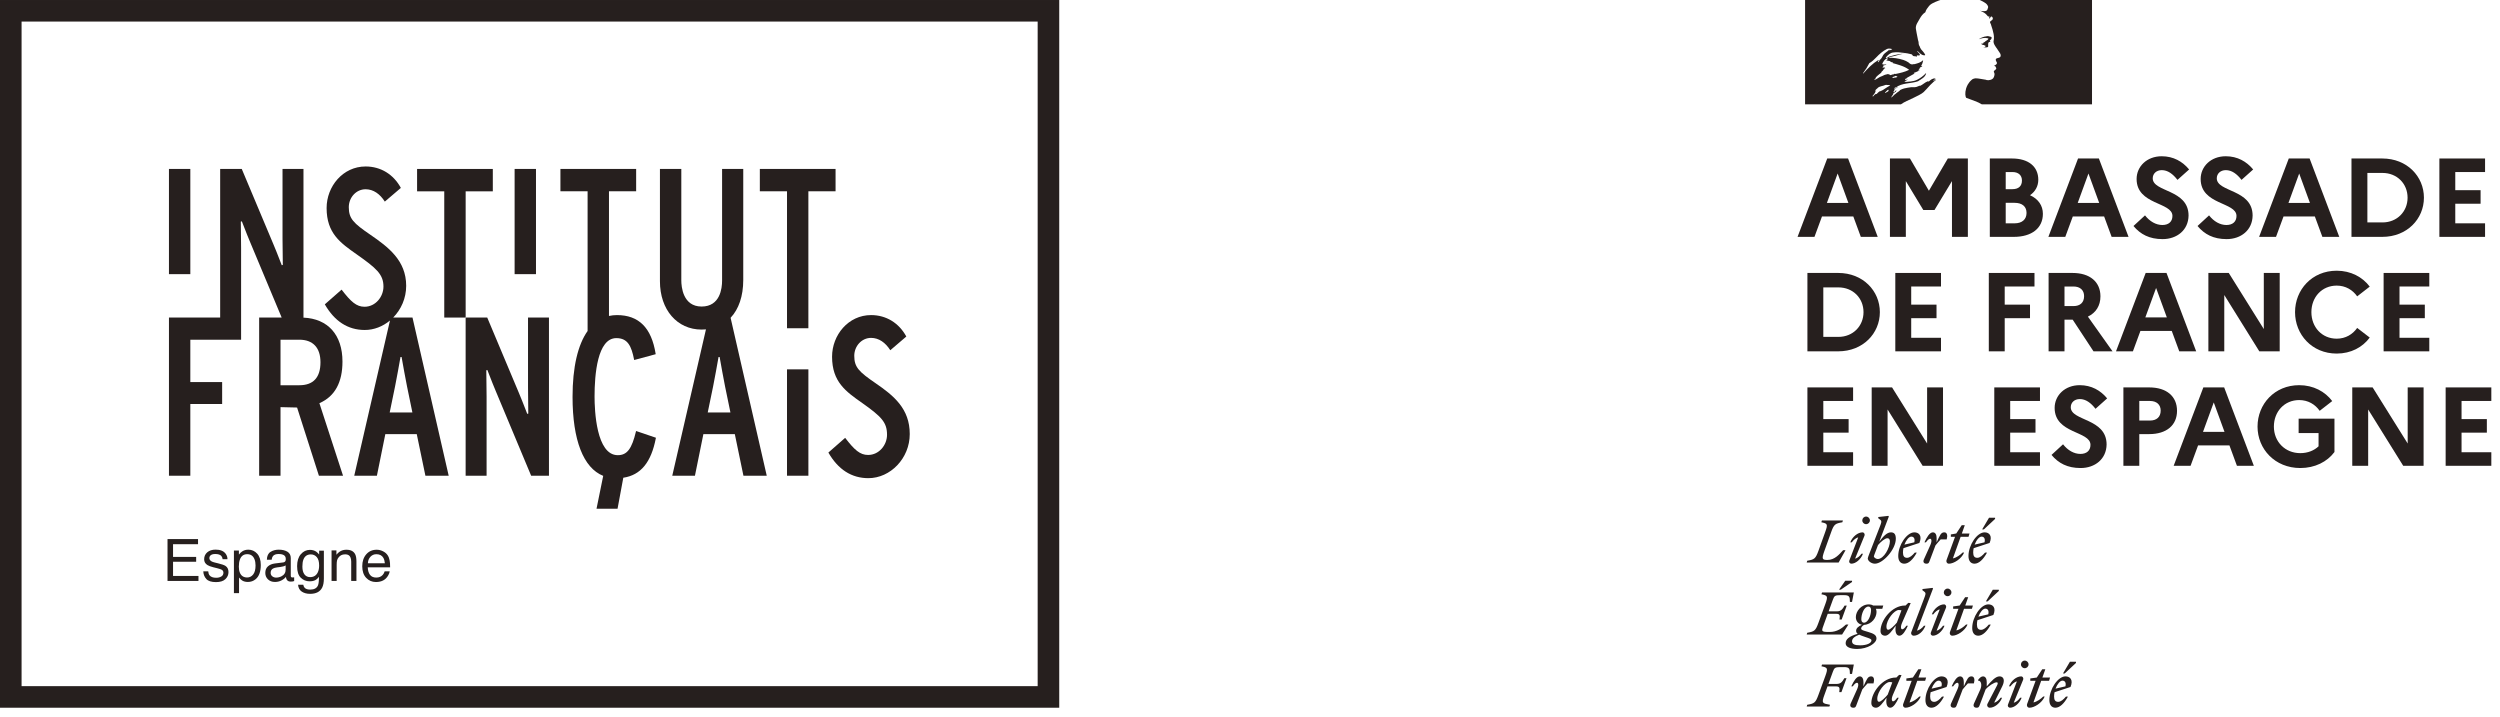
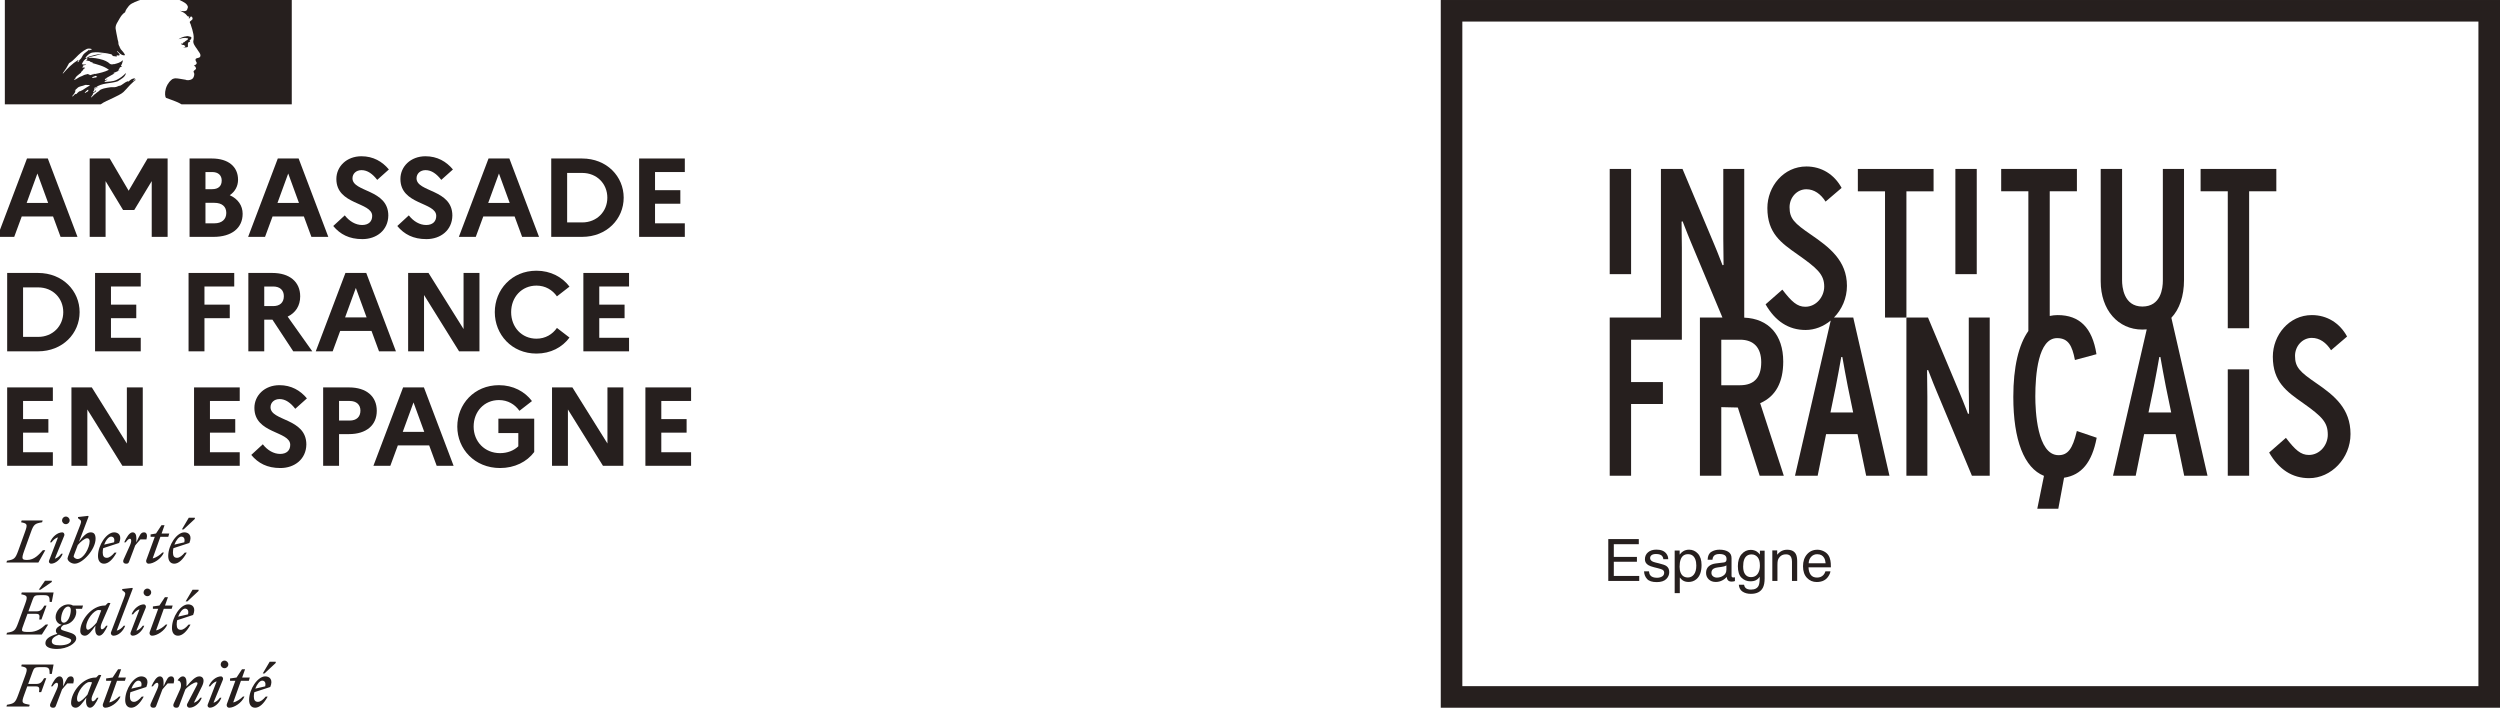
<svg xmlns="http://www.w3.org/2000/svg" width="100%" height="100%" viewBox="0 0 272 78" version="1.1" xml:space="preserve" style="fill-rule:evenodd;clip-rule:evenodd;stroke-linejoin:round;stroke-miterlimit:2;">
  <g transform="matrix(1,0,0,1,-719.9267,0.000013)">
-     <g transform="matrix(1,0,0,1,0.003095,0.000721)">
+     <g transform="matrix(1,0,0,1,156.758,0.000721)">
      <g transform="matrix(0.504248,0,0,0.504248,330.845,7.13657)">
        <g transform="matrix(-1.430135,0,0,1.430135,880.9198,-103.0515)">
          <rect x="47.724" y="87.648" width="3.225" height="15.874" style="fill:rgb(38,31,30);" />
        </g>
        <g transform="matrix(-1.430135,0,0,1.430135,1030.084,-103.0515)">
          <rect x="99.875" y="87.648" width="3.224" height="15.874" style="fill:rgb(38,31,30);" />
        </g>
        <g transform="matrix(1.430135,0,0,1.430135,739.8041,-16.31812)">
          <rect x="140.971" y="57.237" width="3.226" height="16.049" style="fill:rgb(38,31,30);" />
        </g>
        <g transform="matrix(1.430135,0,0,1.430135,739.8041,-45.95337)">
          <path d="M47.508,103.566L52.112,103.566L52.112,104.34L48.342,104.34L48.342,106.257L51.829,106.257L51.829,106.988L48.342,106.988L48.342,109.129L52.177,109.129L52.177,109.882L47.508,109.882L47.508,103.566Z" style="fill:rgb(38,31,30);fill-rule:nonzero;" />
        </g>
        <g transform="matrix(1.430135,0,0,1.430135,739.8041,-45.95337)">
          <path d="M53.649,108.437C53.672,108.695 53.737,108.893 53.843,109.03C54.038,109.28 54.376,109.404 54.857,109.404C55.144,109.404 55.396,109.342 55.614,109.217C55.832,109.093 55.941,108.9 55.941,108.639C55.941,108.441 55.853,108.291 55.678,108.188C55.567,108.125 55.346,108.052 55.016,107.968L54.402,107.814C54.009,107.716 53.719,107.607 53.533,107.487C53.201,107.278 53.034,106.988 53.034,106.618C53.034,106.183 53.191,105.83 53.505,105.561C53.819,105.291 54.241,105.157 54.771,105.157C55.465,105.157 55.965,105.36 56.272,105.767C56.464,106.025 56.557,106.303 56.551,106.601L55.82,106.601C55.806,106.426 55.744,106.267 55.635,106.124C55.458,105.921 55.15,105.819 54.711,105.819C54.419,105.819 54.197,105.875 54.047,105.986C53.896,106.098 53.821,106.246 53.821,106.429C53.821,106.63 53.92,106.79 54.118,106.911C54.232,106.982 54.402,107.046 54.625,107.1L55.137,107.225C55.693,107.359 56.065,107.49 56.255,107.616C56.555,107.814 56.706,108.125 56.706,108.549C56.706,108.959 56.55,109.313 56.239,109.611C55.929,109.909 55.455,110.058 54.819,110.058C54.134,110.058 53.648,109.902 53.363,109.591C53.078,109.281 52.925,108.896 52.905,108.437L53.649,108.437Z" style="fill:rgb(38,31,30);fill-rule:nonzero;" />
        </g>
        <g transform="matrix(1.430135,0,0,1.430135,739.8041,-45.95337)">
          <path d="M59.528,109.361C59.889,109.361 60.19,109.21 60.429,108.908C60.668,108.606 60.788,108.153 60.788,107.551C60.788,107.185 60.735,106.869 60.629,106.606C60.428,106.098 60.061,105.845 59.528,105.845C58.992,105.845 58.625,106.113 58.428,106.649C58.322,106.935 58.268,107.299 58.268,107.741C58.268,108.096 58.322,108.398 58.428,108.648C58.628,109.124 58.995,109.361 59.528,109.361ZM57.525,105.299L58.277,105.299L58.277,105.909C58.432,105.7 58.601,105.538 58.784,105.423C59.045,105.251 59.352,105.165 59.704,105.165C60.226,105.165 60.669,105.365 61.033,105.765C61.397,106.165 61.579,106.736 61.579,107.478C61.579,108.482 61.317,109.198 60.792,109.628C60.46,109.9 60.073,110.036 59.631,110.036C59.285,110.036 58.994,109.961 58.759,109.809C58.621,109.723 58.468,109.575 58.299,109.366L58.299,111.718L57.525,111.718L57.525,105.299Z" style="fill:rgb(38,31,30);fill-rule:nonzero;" />
        </g>
        <g transform="matrix(1.430135,0,0,1.430135,739.8041,-45.95337)">
          <path d="M63.068,108.656C63.068,108.88 63.15,109.056 63.313,109.185C63.477,109.314 63.67,109.379 63.894,109.379C64.166,109.379 64.43,109.316 64.685,109.19C65.115,108.98 65.33,108.638 65.33,108.162L65.33,107.539C65.235,107.599 65.113,107.649 64.964,107.689C64.815,107.729 64.669,107.758 64.526,107.775L64.057,107.835C63.776,107.872 63.566,107.931 63.425,108.011C63.187,108.146 63.068,108.361 63.068,108.656ZM64.943,107.091C65.121,107.068 65.24,106.994 65.3,106.868C65.334,106.799 65.351,106.7 65.351,106.571C65.351,106.307 65.258,106.116 65.07,105.997C64.882,105.878 64.613,105.819 64.264,105.819C63.86,105.819 63.573,105.928 63.404,106.146C63.309,106.266 63.248,106.445 63.219,106.683L62.497,106.683C62.511,106.115 62.695,105.721 63.049,105.498C63.403,105.276 63.814,105.165 64.281,105.165C64.823,105.165 65.263,105.268 65.601,105.475C65.936,105.681 66.104,106.002 66.104,106.438L66.104,109.091C66.104,109.171 66.12,109.235 66.153,109.284C66.186,109.333 66.256,109.357 66.362,109.357C66.396,109.357 66.435,109.355 66.478,109.351C66.521,109.346 66.567,109.34 66.615,109.331L66.615,109.903C66.495,109.938 66.403,109.959 66.34,109.968C66.277,109.976 66.191,109.981 66.082,109.981C65.816,109.981 65.622,109.886 65.502,109.697C65.439,109.597 65.394,109.455 65.369,109.271C65.211,109.478 64.985,109.657 64.689,109.809C64.394,109.961 64.069,110.036 63.713,110.036C63.286,110.036 62.937,109.907 62.666,109.647C62.396,109.388 62.26,109.063 62.26,108.674C62.26,108.247 62.393,107.915 62.66,107.68C62.927,107.445 63.276,107.301 63.709,107.246L64.943,107.091Z" style="fill:rgb(38,31,30);fill-rule:nonzero;" />
        </g>
        <g transform="matrix(1.430135,0,0,1.430135,739.8041,-45.95337)">
          <path d="M68.991,105.195C69.352,105.195 69.667,105.284 69.936,105.462C70.083,105.562 70.232,105.708 70.383,105.9L70.383,105.32L71.097,105.32L71.097,109.508C71.097,110.092 71.011,110.554 70.839,110.892C70.518,111.517 69.912,111.829 69.021,111.829C68.525,111.829 68.108,111.718 67.769,111.496C67.431,111.274 67.242,110.926 67.202,110.454L67.989,110.454C68.026,110.66 68.101,110.819 68.212,110.931C68.387,111.103 68.662,111.189 69.038,111.189C69.631,111.189 70.019,110.979 70.203,110.561C70.312,110.315 70.362,109.875 70.353,109.241C70.199,109.476 70.012,109.651 69.794,109.766C69.577,109.88 69.289,109.938 68.93,109.938C68.432,109.938 67.995,109.761 67.621,109.407C67.247,109.053 67.06,108.467 67.06,107.65C67.06,106.879 67.249,106.277 67.625,105.845C68.002,105.412 68.457,105.195 68.991,105.195ZM70.383,107.56C70.383,106.99 70.266,106.567 70.031,106.292C69.796,106.017 69.496,105.879 69.132,105.879C68.588,105.879 68.215,106.134 68.015,106.644C67.908,106.917 67.855,107.273 67.855,107.715C67.855,108.234 67.961,108.628 68.171,108.899C68.382,109.17 68.665,109.306 69.021,109.306C69.577,109.306 69.968,109.055 70.194,108.553C70.32,108.269 70.383,107.938 70.383,107.56Z" style="fill:rgb(38,31,30);fill-rule:nonzero;" />
        </g>
        <g transform="matrix(1.430135,0,0,1.430135,739.8041,-45.95337)">
          <path d="M72.256,105.277L72.991,105.277L72.991,105.931C73.209,105.661 73.439,105.468 73.683,105.35C73.927,105.233 74.197,105.174 74.496,105.174C75.149,105.174 75.59,105.402 75.82,105.857C75.946,106.107 76.009,106.464 76.009,106.928L76.009,109.882L75.222,109.882L75.222,106.98C75.222,106.699 75.181,106.472 75.097,106.3C74.96,106.014 74.711,105.87 74.349,105.87C74.166,105.87 74.015,105.889 73.898,105.926C73.686,105.989 73.5,106.115 73.339,106.305C73.21,106.457 73.126,106.613 73.087,106.775C73.049,106.937 73.029,107.169 73.029,107.47L73.029,109.882L72.256,109.882L72.256,105.277Z" style="fill:rgb(38,31,30);fill-rule:nonzero;" />
        </g>
        <g transform="matrix(1.430135,0,0,1.430135,739.8041,-45.95337)">
          <path d="M79.063,105.174C79.39,105.174 79.707,105.251 80.013,105.404C80.32,105.557 80.554,105.756 80.714,105.999C80.869,106.232 80.972,106.502 81.024,106.812C81.07,107.024 81.093,107.362 81.093,107.827L77.718,107.827C77.732,108.294 77.842,108.669 78.049,108.951C78.255,109.233 78.575,109.374 79.007,109.374C79.412,109.374 79.734,109.241 79.975,108.975C80.112,108.82 80.21,108.641 80.267,108.437L81.028,108.437C81.008,108.606 80.941,108.795 80.828,109.002C80.715,109.21 80.588,109.38 80.448,109.512C80.213,109.741 79.922,109.896 79.575,109.976C79.389,110.022 79.178,110.045 78.943,110.045C78.37,110.045 77.884,109.837 77.485,109.42C77.087,109.002 76.888,108.418 76.888,107.668C76.888,106.928 77.088,106.328 77.49,105.866C77.891,105.405 78.416,105.174 79.063,105.174ZM80.297,107.212C80.266,106.876 80.193,106.608 80.078,106.408C79.866,106.035 79.512,105.849 79.016,105.849C78.661,105.849 78.363,105.977 78.122,106.234C77.881,106.49 77.753,106.816 77.739,107.212L80.297,107.212Z" style="fill:rgb(38,31,30);fill-rule:nonzero;" />
        </g>
        <g transform="matrix(1.430135,0,0,1.430135,739.8041,-45.95051)">
          <path d="M25.489,125.754L178.788,125.754L178.788,25.487L25.489,25.487L25.489,125.754ZM182.043,129.009L22.234,129.009L22.234,22.234L182.043,22.234L182.043,129.009Z" style="fill:rgb(38,31,30);fill-rule:nonzero;" />
        </g>
        <g transform="matrix(1.430135,0,0,1.430135,877.9343,49.53587)">
          <path d="M0,-15.668L0,-19.044L-11.425,-19.044L-11.425,-15.668L-7.325,-15.668L-7.325,3.376L-4.098,3.376L-4.098,-15.668L0,-15.668Z" style="fill:rgb(38,31,30);fill-rule:nonzero;" />
        </g>
        <g transform="matrix(1.430135,0,0,1.430135,924.3068,35.94873)">
          <path d="M0,27.194L0.813,23.26C1.067,21.994 1.419,20.029 1.632,18.826L1.795,18.826C2.007,20.034 2.363,22.021 2.613,23.26L3.424,27.194L0,27.194ZM5.359,7.2L5.359,-9.545L2.166,-9.545L2.166,7.303C2.166,8.478 1.866,11.214 -0.924,11.214C-3.763,11.214 -3.986,8.195 -3.986,7.269L-3.986,-9.545L-7.211,-9.545L-7.211,7.402C-7.211,11.693 -4.625,14.69 -0.924,14.69C-0.699,14.69 -0.481,14.675 -0.267,14.661L-5.351,36.739L-1.93,36.739L-0.657,30.463L4.086,30.463L5.387,36.739L8.904,36.739L3.45,12.913C4.672,11.616 5.359,9.657 5.359,7.2" style="fill:rgb(38,31,30);fill-rule:nonzero;" />
        </g>
        <g transform="matrix(1.430135,0,0,1.430135,951.8887,56.67024)">
          <path d="M0,-24.035L-11.425,-24.035L-11.425,-20.664L-7.325,-20.664L-7.325,0L-4.102,0L-4.102,-20.664L0,-20.664L0,-24.035Z" style="fill:rgb(38,31,30);fill-rule:nonzero;" />
        </g>
        <g transform="matrix(1.430135,0,0,1.430135,836.1888,41.82015)">
          <path d="M0,18.982L-2.839,18.982L-2.839,12.112L0,12.112C2.054,12.112 3.188,13.318 3.188,15.512C3.188,17.814 2.113,18.982 0,18.982M3.095,21.659C5.357,20.649 6.507,18.548 6.507,15.413C6.507,11.389 4.314,8.94 0.624,8.783L0.624,-13.651L-2.537,-13.651L-2.537,-3.145C-2.537,-2.256 -2.519,-0.363 -2.493,0.835L-2.653,0.872L-2.913,0.205C-3.254,-0.677 -3.66,-1.712 -3.927,-2.321L-8.688,-13.651L-11.945,-13.651L-11.945,8.772L-19.671,8.772L-19.671,32.633L-16.447,32.633L-16.447,21.814L-11.646,21.814L-11.646,18.508L-16.447,18.508L-16.447,12.112L-8.787,12.112L-8.787,-1.725C-8.787,-2.611 -8.803,-4.505 -8.829,-5.705L-8.671,-5.744L-8.408,-5.067C-8.064,-4.187 -7.661,-3.155 -7.397,-2.545L-2.664,8.772L-6.063,8.772L-6.063,32.633L-2.839,32.633L-2.839,22.286L-0.341,22.345L2.953,32.633L6.592,32.633L3.025,21.684L3.095,21.659Z" style="fill:rgb(38,31,30);fill-rule:nonzero;" />
        </g>
        <g transform="matrix(1.430135,0,0,1.430135,855.6848,35.41529)">
          <path d="M0,27.567L0.811,23.633C1.066,22.367 1.417,20.402 1.63,19.199L1.794,19.199C2.009,20.407 2.361,22.394 2.613,23.633L3.424,27.567L0,27.567ZM0.526,13.25C1.718,12.036 2.487,10.34 2.487,8.462C2.487,4.63 -0.214,2.614 -2.939,0.74C-5.464,-0.986 -6.171,-1.682 -6.171,-3.398C-6.171,-4.869 -5.057,-6.107 -3.636,-6.107C-2.458,-6.107 -1.461,-5.393 -0.736,-4.244L1.683,-6.31C0.581,-8.349 -1.346,-9.545 -3.632,-9.545C-7.068,-9.545 -9.518,-6.54 -9.518,-3.272C-9.518,0.532 -7.436,1.99 -4.969,3.72C-2.034,5.79 -0.941,6.718 -0.941,8.574C-0.941,10.112 -2.137,11.62 -3.799,11.62C-5.015,11.62 -5.857,10.862 -7.257,9.036L-9.788,11.256C-8.326,13.809 -6.303,15.124 -3.757,15.124C-2.359,15.124 -1.031,14.587 0.041,13.696L-5.349,37.112L-1.93,37.112L-0.659,30.836L4.083,30.836L5.387,37.112L8.901,37.112L3.44,13.25L0.526,13.25Z" style="fill:rgb(38,31,30);fill-rule:nonzero;" />
        </g>
        <g transform="matrix(1.430135,0,0,1.430135,885.5298,73.46903)">
          <path d="M0,-2.855C0,-1.96 0.017,-0.068 0.041,1.13L-0.119,1.169L-0.378,0.498C-0.722,-0.38 -1.126,-1.418 -1.392,-2.028L-6.152,-13.359L-9.411,-13.359L-9.411,10.504L-6.25,10.504L-6.25,-1.427C-6.25,-2.318 -6.268,-4.211 -6.293,-5.408L-6.133,-5.447L-5.873,-4.778C-5.53,-3.896 -5.127,-2.86 -4.86,-2.251L0.473,10.504L3.16,10.504L3.16,-13.359L0,-13.359L0,-2.855Z" style="fill:rgb(38,31,30);fill-rule:nonzero;" />
        </g>
        <g transform="matrix(1.430135,0,0,1.430135,960.5434,74.30594)">
          <path d="M0,-4.03C-2.521,-5.759 -3.23,-6.447 -3.23,-8.17C-3.23,-9.634 -2.117,-10.877 -0.695,-10.877C0.481,-10.877 1.479,-10.162 2.205,-9.014L4.622,-11.081C3.521,-13.119 1.596,-14.317 -0.691,-14.317C-4.129,-14.317 -6.579,-11.306 -6.579,-8.037C-6.579,-4.237 -4.495,-2.781 -2.029,-1.051C0.905,1.023 1.713,1.885 1.713,3.742C1.713,5.28 0.518,6.785 -1.145,6.785C-2.361,6.785 -3.204,6.031 -4.604,4.203L-7.136,6.423C-5.673,8.975 -3.646,10.287 -1.103,10.287C2.211,10.287 5.14,7.303 5.14,3.629C5.14,-0.202 2.729,-2.157 0,-4.03" style="fill:rgb(38,31,30);fill-rule:nonzero;" />
        </g>
        <g transform="matrix(1.430135,0,0,1.430135,908.8253,38.97975)">
          <path d="M0,27.932C-0.628,30.578 -1.35,31.52 -2.745,31.52C-5.997,31.52 -6.25,24.737 -6.25,22.656C-6.25,19.372 -5.823,13.859 -2.967,13.859C-1.249,13.859 -0.686,15.049 -0.286,17.101L-0.275,17.163L2.977,16.284L2.967,16.237C2.341,12.299 0.433,10.385 -2.874,10.385C-3.292,10.385 -3.693,10.431 -4.074,10.517L-4.074,-8.294L0.025,-8.294L0.025,-11.665L-11.4,-11.665L-11.4,-8.294L-7.3,-8.294L-7.3,12.785C-8.775,14.865 -9.57,18.248 -9.57,22.723C-9.57,29.26 -7.934,33.443 -4.945,34.641L-5.953,39.597L-2.781,39.597L-1.913,34.923C0.724,34.524 2.293,32.607 2.999,28.944L3.01,28.889L0.015,27.872L0,27.932Z" style="fill:rgb(38,31,30);fill-rule:nonzero;" />
        </g>
      </g>
    </g>
-     <g transform="matrix(1,0,0,1,0.003095,0.000721)">
+     <g transform="matrix(1,0,0,1,-195.8636,0.000721)">
      <g transform="matrix(0.504248,0,0,0.504248,330.845,7.13657)">
        <g transform="matrix(0.268443,0,0,0.268443,1138.619,-36.64558)">
          <path d="M103.211,651.703L103.674,650.268C97.515,649.11 96.727,649.11 99.182,642.396L101.683,635.496L108.49,635.496C111.546,635.496 111.592,636.746 111.129,640.08L112.889,640.08L116.964,628.92L115.204,628.92C113.676,631.56 112.472,633.505 109.138,633.505L102.424,633.505L105.989,623.734C107.101,620.631 107.749,619.983 111.917,619.983L114.88,619.983C119.187,619.983 119.696,621.141 119.696,625.493L121.409,625.493L122.845,617.899L97.283,617.899L96.82,619.335C101.775,620.353 102.238,620.816 99.923,627.207L94.366,642.396C92.05,648.74 91.078,649.249 85.382,650.268L84.965,651.703L103.211,651.703ZM138.681,633.088C139.561,630.078 139.098,627.438 136.783,627.438C134.051,627.438 133.356,629.522 130.578,635.496L130.578,632.069C130.578,629.615 129.789,627.438 127.568,627.438C124.974,627.438 122.613,631.467 120.807,635.449L122.011,635.449C123.261,633.643 124.419,632.578 125.345,632.578C126.456,632.578 127.058,634.292 125.345,638.089L120.344,649.203C119.418,651.286 120.39,652.629 122.428,652.629C123.678,652.629 124.234,652.305 124.743,650.962L129.651,637.95C131.041,636.237 132.291,634.755 133.865,633.088L138.681,633.088ZM161.186,626.373L159.241,626.234L157.065,628.365L156.602,628.365C146.044,628.365 136.921,640.219 136.921,648.832C136.921,651.24 138.403,652.629 140.718,652.629C143.45,652.629 146.136,648.74 149.146,644.572L149.007,646.054C148.637,650.314 149.933,652.629 152.156,652.629C154.749,652.629 157.111,648.601 158.917,644.618L157.713,644.618C156.463,646.424 155.305,647.489 154.379,647.489C153.406,647.489 152.712,645.73 154.379,641.979L161.186,626.373ZM141.691,645.405C141.691,639.71 148.035,631.976 151.6,631.976C152.388,631.976 153.129,632.069 153.777,632.254L150.072,642.118C147.942,644.711 144.654,647.86 143.126,647.86C142.246,647.86 141.691,647.119 141.691,645.405ZM165.075,631.004L169.335,631.004L162.575,649.48C161.973,651.055 162.806,652.629 164.427,652.629C168.27,652.629 174.475,648.832 176.652,643.646L175.448,643.646C173.734,645.452 170.447,647.86 167.622,648.369L173.827,631.004L180.171,631.004L180.958,628.365L174.8,628.365L177.161,621.696L174.707,621.696L170.308,628.365L165.075,629.105L165.075,631.004ZM195.313,643.692L193.739,643.692C191.748,646.054 189.618,647.906 187.488,647.906C185.311,647.906 184.2,646.609 184.2,643.692C184.2,642.488 184.339,641.284 184.57,640.173L197.397,635.959C199.898,630.031 196.888,627.438 193.369,627.438C187.302,627.438 180.403,637.58 180.403,646.47C180.403,650.453 182.301,652.629 185.265,652.629C188.738,652.629 192.35,649.249 195.313,643.692ZM190.914,630.865C192.628,630.865 194.109,632.162 193.322,635.449L185.358,637.302C186.747,633.597 189.062,630.865 190.914,630.865ZM219.347,633.088C220.227,630.078 219.764,627.438 217.448,627.438C214.716,627.438 214.021,629.522 211.243,635.496L211.243,632.069C211.243,629.615 210.456,627.438 208.233,627.438C205.64,627.438 203.278,631.467 201.472,635.449L202.676,635.449C203.927,633.643 205.084,632.578 206.01,632.578C207.122,632.578 207.724,634.292 206.01,638.089L201.009,649.203C200.083,651.286 201.056,652.629 203.093,652.629C204.343,652.629 204.899,652.305 205.408,650.962L210.317,637.95C211.706,636.237 212.956,634.755 214.531,633.088L219.347,633.088ZM219.439,649.203C218.513,651.286 219.485,652.629 221.523,652.629C222.773,652.629 223.329,652.305 223.838,650.962L228.747,637.95C231.016,635.172 235.693,632.208 237.545,632.208C238.888,632.208 238.703,633.319 237.823,634.986L230.275,649.48C229.534,650.916 230.506,652.629 232.127,652.629C235.832,652.629 240.231,649.295 241.99,644.618L240.786,644.618C239.582,646.332 237.545,648.23 235.646,648.554L242.129,635.449C242.963,633.782 243.38,632.208 243.38,630.958C243.38,628.828 242.176,627.438 239.953,627.438C236.758,627.438 233.516,631.05 229.673,635.496L229.673,632.069C229.673,629.615 228.885,627.438 226.663,627.438C225.274,627.438 223.931,628.642 222.68,630.356L222.68,630.819C225.088,630.68 226.153,634.292 224.44,638.089L219.439,649.203ZM260.234,620.863C261.902,620.863 263.291,619.52 263.291,617.807C263.291,616.139 261.902,614.75 260.234,614.75C258.521,614.75 257.178,616.139 257.178,617.807C257.178,619.52 258.521,620.863 260.234,620.863ZM258.937,630.124C259.448,628.411 258.29,627.438 257.41,627.438C253.705,627.438 249.306,630.772 247.547,635.449L248.751,635.449C249.955,633.736 251.992,631.838 253.891,631.513L246.806,649.943C246.157,651.657 247.454,652.629 248.334,652.629C251.853,652.629 255.974,649.249 257.734,644.618L256.53,644.618C255.326,646.332 253.289,648.23 251.39,648.554L258.937,630.124ZM264.68,631.004L268.94,631.004L262.179,649.48C261.577,651.055 262.411,652.629 264.031,652.629C267.875,652.629 274.08,648.832 276.256,643.646L275.052,643.646C273.339,645.452 270.051,647.86 267.226,648.369L273.432,631.004L279.776,631.004L280.563,628.365L274.404,628.365L276.766,621.696L274.311,621.696L269.912,628.365L264.68,629.105L264.68,631.004ZM292.371,625.077L301.4,616.649L301.4,615.676L296.538,615.676L290.981,625.077L292.371,625.077ZM294.917,643.692L293.343,643.692C291.352,646.054 289.222,647.906 287.092,647.906C284.915,647.906 283.804,646.609 283.804,643.692C283.804,642.488 283.943,641.284 284.174,640.173L297.001,635.959C299.502,630.031 296.492,627.438 292.973,627.438C286.906,627.438 280.007,637.58 280.007,646.47C280.007,650.453 281.905,652.629 284.869,652.629C288.342,652.629 291.954,649.249 294.917,643.692ZM290.518,630.865C292.232,630.865 293.714,632.162 292.926,635.449L284.961,637.302C286.351,633.597 288.666,630.865 290.518,630.865Z" style="fill:rgb(38,31,30);" />
          <path d="M112.38,557.746L121.409,551.541L121.409,550.569L115.945,550.569L110.944,557.746L112.38,557.746ZM108.675,577.149C111.731,577.149 111.778,578.399 111.314,581.733L113.074,581.733L117.149,570.573L115.39,570.573C113.861,573.213 112.657,575.158 109.323,575.158L102.609,575.158L105.989,565.85C107.101,562.747 107.749,562.145 111.917,562.145L114.88,562.145C119.187,562.145 119.696,563.303 119.696,567.61L121.409,567.61L122.845,560.015L97.283,560.015L96.82,561.451C101.775,562.47 102.238,562.933 99.923,569.323L94.366,584.512C92.05,590.856 91.078,591.365 85.382,592.384L84.965,593.819L113.398,593.819L118.492,585.762L116.547,585.762C113.306,588.818 109.231,591.736 103.535,591.736C95.986,591.736 96.681,591.411 99.182,584.512L101.868,577.149L108.675,577.149ZM141.044,596.968C141.044,594.005 138.404,592.94 134.098,591.643C130.393,590.532 128.726,590.207 128.726,589.003C128.726,588.031 129.513,586.873 131.088,586.04C137.154,585.716 141.09,580.252 141.09,575.667C141.09,574.695 140.905,573.861 140.58,573.12L145.721,573.12L146.508,570.481L138.358,570.481C137.385,569.879 136.228,569.555 135.07,569.555C128.632,569.555 124.466,575.204 124.466,579.788C124.466,583.261 126.688,585.438 129.373,585.947C126.364,587.29 124.697,588.865 124.697,590.717C124.697,591.782 125.068,592.523 125.948,593.217C119.001,595.255 116.269,597.57 116.269,600.858C116.269,604.053 120.483,605.396 125.484,605.396C133.959,605.396 141.044,600.812 141.044,596.968ZM130.994,584.28C129.466,584.28 128.865,582.984 128.865,581.502C128.865,577.38 131.088,571.314 134.561,571.314C136.089,571.314 136.691,572.611 136.691,574.093C136.691,578.214 134.468,584.28 130.994,584.28ZM121.409,599.237C121.409,596.783 123.771,595.255 127.151,593.912C128.263,594.468 129.929,595.07 132.153,595.811C135.672,596.968 137.015,597.431 137.015,598.496C137.015,600.766 133.171,602.479 127.939,602.479C123.54,602.479 121.409,601.553 121.409,599.237ZM168.549,568.49L166.604,568.351L164.428,570.481L163.965,570.481C153.407,570.481 144.284,582.335 144.284,590.948C144.284,593.356 145.766,594.746 148.082,594.746C150.814,594.746 153.5,590.856 156.51,586.688L156.371,588.17C156,592.43 157.297,594.746 159.519,594.746C162.113,594.746 164.474,590.717 166.28,586.734L165.076,586.734C163.826,588.54 162.668,589.606 161.742,589.606C160.77,589.606 160.075,587.846 161.742,584.095L168.549,568.49ZM149.054,587.522C149.054,581.826 155.398,574.093 158.964,574.093C159.751,574.093 160.492,574.185 161.14,574.371L157.436,584.234C155.306,586.827 152.018,589.976 150.49,589.976C149.61,589.976 149.054,589.235 149.054,587.522ZM173.596,590.671L186.516,556.82L186.099,556.311L177.995,557.237L177.995,558.209L179.57,559.413C181.005,560.525 180.542,561.59 179.246,565.017L169.151,591.597C168.41,593.032 169.382,594.746 171.003,594.746C174.708,594.746 178.644,591.411 180.403,586.734L179.199,586.734C177.995,588.448 175.495,590.346 173.596,590.671ZM198.231,562.979C199.899,562.979 201.288,561.636 201.288,559.923C201.288,558.256 199.899,556.867 198.231,556.867C196.518,556.867 195.175,558.256 195.175,559.923C195.175,561.636 196.518,562.979 198.231,562.979ZM196.935,572.24C197.444,570.527 196.287,569.555 195.407,569.555C191.702,569.555 187.303,572.889 185.543,577.566L186.747,577.566C187.951,575.852 189.989,573.954 191.887,573.63L184.802,592.06C184.154,593.773 185.451,594.746 186.331,594.746C189.85,594.746 193.971,591.365 195.731,586.734L194.527,586.734C193.323,588.448 191.285,590.346 189.387,590.671L196.935,572.24ZM202.676,573.12L206.937,573.12L200.176,591.597C199.574,593.171 200.407,594.746 202.028,594.746C205.872,594.746 212.077,590.948 214.253,585.762L213.049,585.762C211.336,587.568 208.048,589.976 205.223,590.485L211.428,573.12L217.772,573.12L218.56,570.481L212.401,570.481L214.762,563.813L212.308,563.813L207.909,570.481L202.676,571.222L202.676,573.12ZM230.367,567.193L239.397,558.765L239.397,557.793L234.535,557.793L228.978,567.193L230.367,567.193ZM232.914,585.808L231.34,585.808C229.349,588.17 227.219,590.022 225.088,590.022C222.912,590.022 221.801,588.726 221.801,585.808C221.801,584.604 221.939,583.4 222.171,582.289L234.998,578.075C237.499,572.148 234.489,569.555 230.969,569.555C224.903,569.555 218.003,579.696 218.003,588.587C218.003,592.569 219.902,594.746 222.866,594.746C226.339,594.746 229.951,591.365 232.914,585.808ZM228.515,572.981C230.228,572.981 231.71,574.278 230.923,577.566L222.958,579.418C224.347,575.713 226.663,572.981 228.515,572.981Z" style="fill:rgb(38,31,30);" />
          <path d="M114.047,502.132L97.19,502.132L96.727,503.567C101.683,504.586 102.146,505.049 99.83,511.439L94.366,526.628C92.05,532.972 91.078,533.482 85.382,534.5L84.965,535.936L110.62,535.936L116.177,526.026L114.232,526.026C111.083,529.499 107.378,533.852 101.683,533.852C97.376,533.852 96.866,533.111 99.182,526.628L104.646,511.439C106.915,505.095 107.934,504.586 113.63,503.567L114.047,502.132ZM132.708,505.095C134.375,505.095 135.764,503.752 135.764,502.039C135.764,500.372 134.375,498.983 132.708,498.983C130.994,498.983 129.651,500.372 129.651,502.039C129.651,503.752 130.994,505.095 132.708,505.095ZM131.411,514.357C131.921,512.643 130.763,511.671 129.882,511.671C126.178,511.671 121.779,515.005 120.02,519.682L121.224,519.682C122.428,517.969 124.465,516.07 126.364,515.746L119.279,534.176C118.63,535.889 119.927,536.862 120.807,536.862C124.326,536.862 128.448,533.482 130.207,528.851L129.003,528.851C127.799,530.564 125.762,532.463 123.863,532.787L131.411,514.357ZM156.602,516.811C156.602,513.06 155.212,511.671 152.619,511.671C149.378,511.671 146.321,515.099 143.265,519.265L150.998,498.936L150.582,498.427L142.478,499.353L142.478,500.326L144.052,501.53C145.488,502.641 145.025,503.799 143.728,507.133L135.393,528.619C134.791,530.194 134.05,532.046 134.05,532.555C134.05,534.778 137.06,536.862 139.792,536.862C146.09,536.862 156.602,525.517 156.602,516.811ZM142.015,533.111C140.765,533.111 138.959,531.953 138.959,530.935C138.959,530.61 139.514,529.175 140.209,527.369L142.293,521.858C144.515,519.219 147.896,516.394 149.794,516.394C150.952,516.394 151.832,517.135 151.832,518.849C151.832,523.896 147.109,533.111 142.015,533.111ZM173.457,527.925L171.882,527.925C169.891,530.286 167.761,532.139 165.631,532.139C163.454,532.139 162.343,530.842 162.343,527.925C162.343,526.721 162.482,525.517 162.714,524.405L175.54,520.191C178.041,514.264 175.031,511.671 171.512,511.671C165.446,511.671 158.546,521.812 158.546,530.703C158.546,534.685 160.444,536.862 163.408,536.862C166.881,536.862 170.493,533.482 173.457,527.925ZM169.057,515.099C170.771,515.099 172.253,516.394 171.465,519.682L163.501,521.534C164.89,517.831 167.205,515.099 169.057,515.099ZM197.49,517.32C198.37,514.31 197.907,511.671 195.591,511.671C192.859,511.671 192.165,513.755 189.386,519.729L189.386,516.302C189.386,513.847 188.599,511.671 186.376,511.671C183.783,511.671 181.422,515.7 179.615,519.682L180.819,519.682C182.07,517.876 183.227,516.811 184.154,516.811C185.265,516.811 185.867,518.524 184.154,522.321L179.152,533.435C178.226,535.519 179.199,536.862 181.236,536.862C182.486,536.862 183.042,536.538 183.552,535.195L188.46,522.183C189.849,520.469 191.1,518.987 192.674,517.32L197.49,517.32ZM200.823,515.237L204.204,515.237L197.443,533.713C196.841,535.287 197.675,536.862 199.295,536.862C203.139,536.862 209.344,533.065 211.52,527.878L210.316,527.878C208.603,529.684 205.315,532.092 202.49,532.602L208.696,515.237L215.04,515.237L215.827,512.597L209.668,512.597L212.03,505.929L209.575,505.929L205.176,512.597L200.823,513.338L200.823,515.237ZM227.357,509.309L236.387,500.881L236.387,499.909L231.524,499.909L225.968,509.309L227.357,509.309ZM229.904,527.925L228.329,527.925C226.338,530.286 224.208,532.139 222.078,532.139C219.901,532.139 218.79,530.842 218.79,527.925C218.79,526.721 218.929,525.517 219.16,524.405L231.987,520.191C234.488,514.264 231.478,511.671 227.959,511.671C221.893,511.671 214.993,521.812 214.993,530.703C214.993,534.685 216.891,536.862 219.855,536.862C223.328,536.862 226.94,533.482 229.904,527.925ZM225.505,515.099C227.218,515.099 228.7,516.394 227.912,519.682L219.948,521.534C221.337,517.831 223.652,515.099 225.505,515.099Z" style="fill:rgb(38,31,30);" />
          <path d="M77.619,274.174L91.209,274.174L97.239,257.794L122.439,257.794L128.469,274.174L142.059,274.174L118.209,211.174L101.469,211.174L77.619,274.174ZM101.199,246.904L109.839,223.234L118.479,246.904L101.199,246.904Z" style="fill:rgb(38,31,30);" />
          <path d="M151.868,274.175L164.648,274.175L164.648,229.355L178.688,252.575L187.688,252.575L201.728,229.355L201.728,274.175L214.508,274.175L214.508,211.174L198.398,211.174L183.188,237.095L167.978,211.174L151.868,211.174L151.868,274.175Z" style="fill:rgb(38,31,30);" />
          <path d="M232.146,274.175L251.406,274.175C265.896,274.175 274.806,267.155 274.806,255.635C274.806,249.065 271.116,243.665 264.456,240.695C268.776,237.725 271.116,233.315 271.116,228.275C271.116,217.655 263.196,211.175 250.056,211.175L232.146,211.175L232.146,274.175ZM250.326,222.065C255.186,222.065 257.976,224.675 257.976,228.905C257.976,233.405 255.186,235.835 250.326,235.835L244.926,235.835L244.926,222.065L250.326,222.065ZM252.126,246.815C258.066,246.815 261.666,249.695 261.666,254.915C261.666,260.135 258.066,263.285 252.126,263.285L244.926,263.285L244.926,246.815L252.126,246.815Z" style="fill:rgb(38,31,30);" />
          <path d="M279.217,274.175L292.807,274.175L298.837,257.795L324.037,257.795L330.067,274.175L343.657,274.175L319.807,211.175L303.067,211.175L279.217,274.175ZM302.797,246.905L311.437,223.235L320.077,246.905L302.797,246.905Z" style="fill:rgb(38,31,30);" />
          <path d="M347.616,265.445C353.196,272.105 360.396,275.975 371.016,275.975C382.536,275.975 391.716,268.775 391.896,257.075C391.896,235.745 363.096,238.355 363.096,227.105C363.096,223.415 365.976,220.535 370.386,220.535C375.156,220.535 379.296,223.595 382.986,228.365L392.346,219.995C387.036,213.605 379.746,209.375 370.296,209.375C358.326,209.375 350.136,217.655 350.136,227.645C350.136,248.615 378.936,246.095 378.936,257.345C378.936,261.935 375.876,264.635 370.836,264.635C365.706,264.635 360.666,261.755 356.886,256.895L347.616,265.445Z" style="fill:rgb(38,31,30);" />
          <path d="M399.097,265.445C404.677,272.105 411.877,275.975 422.497,275.975C434.017,275.975 443.197,268.775 443.377,257.075C443.377,235.745 414.577,238.355 414.577,227.105C414.577,223.415 417.457,220.535 421.867,220.535C426.637,220.535 430.777,223.595 434.467,228.365L443.827,219.995C438.517,213.605 431.227,209.375 421.777,209.375C409.807,209.375 401.617,217.655 401.617,227.645C401.617,248.615 430.417,246.095 430.417,257.345C430.417,261.935 427.357,264.635 422.317,264.635C417.187,264.635 412.147,261.755 408.367,256.895L399.097,265.445Z" style="fill:rgb(38,31,30);" />
          <path d="M448.597,274.175L462.187,274.175L468.217,257.795L493.417,257.795L499.447,274.175L513.037,274.175L489.187,211.175L472.447,211.175L448.597,274.175ZM472.177,246.905L480.817,223.235L489.457,246.905L472.177,246.905Z" style="fill:rgb(38,31,30);" />
          <path d="M522.846,274.175L547.596,274.175C567.576,274.175 581.076,259.685 581.076,242.675C581.076,225.665 567.576,211.175 547.596,211.175L522.846,211.175L522.846,274.175ZM547.776,222.785C559.476,222.785 567.936,231.425 567.936,242.675C567.936,253.835 559.476,262.565 547.776,262.565L535.626,262.565L535.626,222.785L547.776,222.785Z" style="fill:rgb(38,31,30);" />
          <path d="M593.495,274.175L630.215,274.175L630.215,263.285L606.275,263.285L606.275,247.535L626.615,247.535L626.615,236.645L606.275,236.645L606.275,222.065L630.215,222.065L630.215,211.175L593.495,211.175L593.495,274.175Z" style="fill:rgb(38,31,30);" />
          <path d="M85.539,366.174L110.289,366.174C130.269,366.174 143.769,351.684 143.769,334.674C143.769,317.664 130.269,303.174 110.289,303.174L85.539,303.174L85.539,366.174ZM110.469,314.784C122.169,314.784 130.629,323.424 130.629,334.674C130.629,345.834 122.169,354.564 110.469,354.564L98.319,354.564L98.319,314.784L110.469,314.784Z" style="fill:rgb(38,31,30);" />
          <path d="M156.188,366.175L192.908,366.175L192.908,355.285L168.968,355.285L168.968,339.535L189.308,339.535L189.308,328.645L168.968,328.645L168.968,314.065L192.908,314.065L192.908,303.175L156.188,303.175L156.188,366.175Z" style="fill:rgb(38,31,30);" />
          <path d="M231.336,366.175L244.116,366.175L244.116,339.535L264.456,339.535L264.456,328.645L244.116,328.645L244.116,314.065L268.056,314.065L268.056,303.175L231.336,303.175L231.336,366.175Z" style="fill:rgb(38,31,30);" />
          <path d="M279.396,366.175L292.176,366.175L292.176,340.705L298.746,340.705L315.486,366.175L330.786,366.175L310.986,338.275C317.376,335.215 321.066,329.545 321.066,321.985C321.066,310.285 312.516,303.175 298.656,303.175L279.396,303.175L279.396,366.175ZM299.376,314.065C304.776,314.065 307.926,317.035 307.926,321.805C307.926,326.935 304.776,329.815 299.376,329.815L292.176,329.815L292.176,314.065L299.376,314.065Z" style="fill:rgb(38,31,30);" />
          <path d="M333.575,366.175L347.165,366.175L353.195,349.795L378.395,349.795L384.425,366.175L398.015,366.175L374.165,303.175L357.425,303.175L333.575,366.175ZM357.155,338.905L365.795,315.235L374.435,338.905L357.155,338.905Z" style="fill:rgb(38,31,30);" />
          <path d="M407.824,366.175L420.604,366.175L420.604,320.905L448.774,366.175L465.154,366.175L465.154,303.175L452.374,303.175L452.374,348.265L424.204,303.175L407.824,303.175L407.824,366.175Z" style="fill:rgb(38,31,30);" />
          <path d="M510.962,356.005C499.082,356.005 490.622,346.735 490.622,334.675C490.622,322.615 499.082,313.345 510.962,313.345C518.162,313.345 523.832,316.855 527.432,321.985L537.512,314.155C531.752,306.505 522.392,301.375 510.962,301.375C491.072,301.375 477.482,316.675 477.482,334.675C477.482,352.675 491.072,367.975 510.962,367.975C522.392,367.975 531.752,362.935 537.512,355.105L527.432,347.365C523.832,352.495 518.162,356.005 510.962,356.005Z" style="fill:rgb(38,31,30);" />
          <path d="M548.672,366.175L585.392,366.175L585.392,355.285L561.452,355.285L561.452,339.535L581.792,339.535L581.792,328.645L561.452,328.645L561.452,314.065L585.392,314.065L585.392,303.175L548.672,303.175L548.672,366.175Z" style="fill:rgb(38,31,30);" />
          <path d="M85.539,458.174L122.259,458.174L122.259,447.284L98.319,447.284L98.319,431.534L118.659,431.534L118.659,420.644L98.319,420.644L98.319,406.064L122.259,406.064L122.259,395.174L85.539,395.174L85.539,458.174Z" style="fill:rgb(38,31,30);" />
          <path d="M137.198,458.175L149.978,458.175L149.978,412.905L178.148,458.175L194.528,458.175L194.528,395.175L181.748,395.175L181.748,440.265L153.578,395.175L137.198,395.175L137.198,458.175Z" style="fill:rgb(38,31,30);" />
          <path d="M235.746,458.175L272.466,458.175L272.466,447.285L248.526,447.285L248.526,431.535L268.866,431.535L268.866,420.645L248.526,420.645L248.526,406.065L272.466,406.065L272.466,395.175L235.746,395.175L235.746,458.175Z" style="fill:rgb(38,31,30);" />
          <path d="M281.735,449.445C287.315,456.105 294.515,459.975 305.135,459.975C316.655,459.975 325.835,452.775 326.015,441.075C326.015,419.745 297.215,422.355 297.215,411.105C297.215,407.415 300.095,404.535 304.505,404.535C309.275,404.535 313.415,407.595 317.105,412.365L326.465,403.995C321.155,397.605 313.865,393.375 304.415,393.375C292.445,393.375 284.255,401.655 284.255,411.645C284.255,432.615 313.055,430.095 313.055,441.345C313.055,445.935 309.995,448.635 304.955,448.635C299.825,448.635 294.785,445.755 291.005,440.895L281.735,449.445Z" style="fill:rgb(38,31,30);" />
          <path d="M339.515,458.175L352.295,458.175L352.295,432.705L360.305,432.705C374.165,432.705 382.625,425.595 382.625,413.985C382.625,402.285 374.165,395.175 360.305,395.175L339.515,395.175L339.515,458.175ZM360.845,406.065C366.245,406.065 369.485,409.035 369.485,413.805C369.485,418.935 366.245,421.815 360.845,421.815L352.295,421.815L352.295,406.065L360.845,406.065Z" style="fill:rgb(38,31,30);" />
          <path d="M379.924,458.175L393.514,458.175L399.544,441.795L424.744,441.795L430.774,458.175L444.364,458.175L420.514,395.175L403.774,395.175L379.924,458.175ZM403.504,430.905L412.144,407.235L420.784,430.905L403.504,430.905Z" style="fill:rgb(38,31,30);" />
          <path d="M481.714,448.005C469.384,448.005 460.474,438.735 460.474,426.675C460.474,414.615 468.934,405.345 480.814,405.345C488.014,405.345 493.684,408.855 497.284,413.985L507.364,406.155C501.604,398.505 492.244,393.375 480.814,393.375C460.924,393.375 447.334,408.675 447.334,426.675C447.334,444.675 461.284,459.975 481.714,459.975C493.504,459.975 503.314,454.935 509.164,447.105L509.164,420.285L480.364,420.285L480.364,431.895L496.384,431.895L496.384,442.515C492.784,445.935 487.654,448.005 481.714,448.005Z" style="fill:rgb(38,31,30);" />
          <path d="M523.474,458.175L536.254,458.175L536.254,412.905L564.424,458.175L580.804,458.175L580.804,395.175L568.024,395.175L568.024,440.265L539.854,395.175L523.474,395.175L523.474,458.175Z" style="fill:rgb(38,31,30);" />
          <path d="M598.532,458.175L635.252,458.175L635.252,447.285L611.312,447.285L611.312,431.535L631.652,431.535L631.652,420.645L611.312,420.645L611.312,406.065L635.252,406.065L635.252,395.175L598.532,395.175L598.532,458.175Z" style="fill:rgb(38,31,30);" />
          <path d="M151.312,143.869C151.154,143.711 151.787,143.869 151.946,143.553L150.678,143.553C150.52,143.553 150.52,143.394 150.52,143.235C149.727,143.394 148.776,143.711 147.984,143.869C146.875,144.186 145.924,144.979 144.656,145.296C142.913,145.93 141.487,147.356 139.585,147.99C139.426,147.99 139.426,147.831 139.426,147.673C139.585,147.197 140.219,147.039 140.535,146.563C140.535,146.405 140.535,146.247 140.377,146.247C141.645,144.503 143.388,143.553 144.973,142.126L144.973,141.651C145.448,141.017 146.241,140.7 146.558,139.907C146.716,139.432 147.35,138.798 148.143,138.481C147.984,138.323 147.667,138.323 147.667,138.006C147.033,138.006 146.399,138.323 145.765,137.847C146.061,137.552 146.4,137.389 146.759,137.284C146.622,137.257 146.5,137.189 146.399,137.055C146.241,136.738 146.705,136.384 147.192,136.263C147.826,136.104 148.618,136.104 149.093,135.629C147.984,135.47 146.716,135.946 145.607,135.312C146.399,133.251 147.667,131.508 149.569,130.557C149.727,130.557 150.044,130.557 150.044,130.716C150.044,131.508 149.569,132.142 148.776,132.301C150.044,132.618 151.312,132.618 152.58,133.251C152.421,133.568 152.104,133.41 151.946,133.41C152.738,133.885 153.689,133.568 154.481,134.202C154.006,134.678 153.531,134.202 153.055,134.202C157.968,135.629 163.198,136.738 167.318,139.907C163.832,141.651 160.187,142.443 156.383,143.235C155.908,143.235 155.591,143.235 155.115,143.077C155.115,143.235 155.115,143.553 154.957,143.553C154.323,143.553 153.848,143.553 153.372,143.869C152.738,144.186 151.787,144.345 151.312,143.869ZM148.067,154.893C148.054,154.903 148.04,154.912 148.027,154.921C147.434,155.339 146.843,155.765 146.218,156.128C145.54,156.521 144.83,156.82 144.127,157.154C144.122,157.141 144.116,157.128 144.107,157.116C144.053,157.042 143.943,156.996 143.839,157.052C143.239,157.377 142.728,157.805 142.244,158.266C142.17,158.337 142.097,158.408 142.024,158.48C142.019,158.484 142.015,158.488 142.011,158.492C142.006,158.496 142.002,158.5 141.998,158.504C141.923,158.579 141.848,158.653 141.773,158.729C141.764,158.737 141.755,158.746 141.746,158.755C141.742,158.76 141.741,158.765 141.737,158.769C141.624,158.882 141.515,158.995 141.392,159.14C141.313,159.234 141.286,159.292 141.18,159.362C141.082,159.427 140.809,159.426 140.835,159.243C140.836,159.233 140.835,159.222 140.836,159.212C140.743,159.261 140.649,159.311 140.555,159.356C140.468,159.398 140.388,159.445 140.307,159.492C140.273,159.479 140.236,159.474 140.198,159.476C140.158,159.478 140.118,159.488 140.084,159.515C139.89,159.666 139.698,159.828 139.512,159.997C139.181,160.297 138.869,160.624 138.592,160.975C138.587,160.98 138.583,160.985 138.578,160.989C138.568,161.004 138.557,161.019 138.547,161.033C138.531,161.054 138.515,161.074 138.499,161.095C138.483,161.116 138.465,161.138 138.449,161.16C138.444,161.167 138.439,161.173 138.434,161.18C138.396,161.231 138.362,161.285 138.326,161.337C138.324,161.34 138.322,161.344 138.32,161.347C138.293,161.377 138.248,161.398 138.19,161.409C138.169,161.378 138.146,161.347 138.126,161.315C138.111,161.29 138.097,161.264 138.082,161.238C138.034,161.156 137.989,161.071 137.947,160.984C137.945,160.981 137.944,160.978 137.943,160.975C137.93,160.949 137.917,160.923 137.905,160.896C138.077,160.712 138.242,160.52 138.402,160.326C138.413,160.313 138.424,160.3 138.434,160.287C138.489,160.219 138.544,160.152 138.599,160.084C138.688,159.971 138.777,159.858 138.864,159.745C138.896,159.703 138.929,159.661 138.961,159.619C139.135,159.392 139.302,159.172 139.457,158.95C139.461,158.944 139.464,158.938 139.468,158.933C139.492,158.9 139.514,158.866 139.537,158.833C139.613,158.721 139.686,158.607 139.754,158.492C139.815,158.389 139.874,158.284 139.927,158.176C139.932,158.168 139.936,158.161 139.94,158.153C139.945,158.142 139.951,158.131 139.957,158.12C139.966,158.101 139.974,158.08 139.983,158.061C140.038,157.942 140.088,157.818 140.133,157.691C140.138,157.678 140.143,157.664 140.147,157.65C140.159,157.616 140.172,157.582 140.183,157.546C140.2,157.489 140.217,157.431 140.232,157.372L140.233,157.371C140.236,157.358 140.238,157.345 140.242,157.332C140.261,157.256 140.282,157.18 140.297,157.1C140.305,157.058 140.294,157.024 140.277,156.993C140.448,156.696 140.662,156.41 140.906,156.138C140.882,156.152 140.856,156.164 140.833,156.179C140.606,156.325 140.456,156.529 140.245,156.687C140.072,156.816 139.754,156.602 139.958,156.45C140.098,156.346 140.203,156.232 140.319,156.123C140.325,156.114 140.328,156.106 140.336,156.097C140.597,155.84 140.846,155.51 141.144,155.293C141.326,155.16 141.484,155.049 141.632,154.921C141.655,154.901 141.678,154.879 141.701,154.858C141.811,154.712 141.93,154.581 142.056,154.458C142.061,154.453 142.066,154.447 142.072,154.442C143.589,152.978 146.142,153.044 148.143,152.11C148.935,151.793 149.885,152.269 150.678,152.11C151.154,152.11 151.629,152.11 152.104,152.427C150.681,153.203 149.365,154.079 148.067,154.893ZM150.906,156.203C150.835,156.377 150.673,156.527 150.516,156.665C150.714,156.706 150.853,156.793 150.725,156.911C150.357,157.248 150.007,157.586 149.524,157.749C149.49,157.76 149.394,157.775 149.28,157.782C149.086,157.97 148.891,158.157 148.689,158.336C148.501,158.503 147.63,158.382 147.896,158.146C148.298,157.789 148.671,157.402 149.068,157.04C149.292,156.835 149.528,156.639 149.727,156.409C149.837,156.281 149.928,156.156 150.067,156.058C150.197,155.966 151.035,155.892 150.906,156.203ZM143.547,132.459C143.388,132.776 143.213,132.81 143.071,133.093C142.913,133.41 142.754,133.568 142.437,133.727C142.279,133.727 142.12,133.727 142.12,133.568C142.279,132.935 142.754,132.301 143.388,132.142C143.547,132.142 143.547,132.301 143.547,132.459ZM130.393,142.919C130.393,142.919 130.235,142.76 130.235,142.602C132.295,139.907 133.879,137.372 135.306,134.519C137.366,133.41 139.076,131.795 140.694,130.082C143.388,127.229 146.241,124.694 149.569,123.109C150.836,122.634 152.421,122.792 153.689,123.268C153.214,123.901 152.421,123.743 151.787,124.218C151.629,124.218 151.47,124.218 151.312,124.06C151.47,123.901 151.47,123.743 151.47,123.584C149.885,125.328 147.667,126.12 146.399,128.18C145.448,129.765 144.814,131.825 142.754,132.301C142.12,132.459 142.913,131.825 142.596,131.984C137.683,134.995 134.197,138.64 130.393,142.919ZM154.64,146.405C154.323,146.405 153.689,146.563 153.848,146.247C154.006,145.454 155.115,145.454 155.749,145.137C156.066,144.979 156.542,144.662 156.859,144.82C157.176,145.296 157.651,145.137 157.968,145.454C157.017,146.405 155.749,145.93 154.64,146.405ZM179.01,157.758C179.91,156.858 180.819,155.891 181.723,154.921L181.703,154.921C183.387,153.016 185.037,151.199 186.989,149.526C187.584,148.995 188.161,148.527 188.712,148.148C188.871,147.99 188.871,147.673 189.029,147.514C188.237,147.831 187.761,148.465 186.969,148.782C186.81,148.782 186.652,148.624 186.81,148.465C187.375,148.042 187.94,147.619 188.504,147.195C188.469,147.197 188.432,147.197 188.396,147.197C188.237,147.197 188.237,147.039 188.237,146.88C186.177,146.563 184.592,147.99 183.166,149.258C182.849,149.416 182.532,149.099 182.373,149.099C179.996,149.891 178.253,151.952 175.876,152.903L175.876,152.586C174.925,152.903 174.001,153.478 173.023,153.695C171.597,154.012 170.329,153.853 169.061,153.853C167.141,154.046 165.219,154.469 163.299,154.879C163.244,154.894 163.188,154.906 163.133,154.921C162.103,155.203 161.13,155.587 160.18,156.11C160.143,156.13 160.107,156.151 160.072,156.173C159.993,156.272 159.916,156.367 159.843,156.447C159.502,156.822 159.208,157.165 158.756,157.395C157.781,157.891 156.987,158.754 156.128,159.455C156.066,159.505 155.972,159.53 155.874,159.535C155.023,160.35 154.185,161.178 153.321,161.978C153.26,162.035 153.015,162.066 152.838,162.037C152.842,162.031 152.848,162.028 152.851,162.022C152.881,161.971 152.912,161.921 152.942,161.871C153.076,161.647 153.212,161.424 153.348,161.202C153.502,160.955 153.658,160.709 153.819,160.466C154.035,160.139 154.257,159.815 154.493,159.502C154.555,159.42 154.538,159.347 154.487,159.294C154.437,159.241 154.353,159.21 154.268,159.211C155.059,158.444 155.998,157.79 156.928,157.225L156.928,157.199C156.822,157.235 156.669,157.151 156.749,157.039C156.849,156.899 156.928,156.75 157.022,156.607C157.04,156.56 157.056,156.513 157.073,156.466C157.033,156.424 156.992,156.383 156.953,156.341C156.697,156.508 156.425,156.665 156.208,156.861C155.829,157.203 155.532,157.902 154.956,157.895C154.919,157.895 154.807,157.889 154.716,157.861C154.648,157.849 154.588,157.83 154.55,157.805C154.557,157.792 154.564,157.78 154.57,157.768C154.578,157.753 154.586,157.739 154.594,157.724C154.602,157.711 154.609,157.697 154.617,157.683C154.642,157.638 154.667,157.592 154.692,157.547C154.718,157.501 154.742,157.456 154.768,157.41C154.788,157.374 154.808,157.337 154.829,157.3C154.866,157.233 154.903,157.166 154.941,157.099C154.968,157.051 154.997,157.004 155.024,156.956C155.092,156.839 155.16,156.723 155.229,156.606C155.261,156.55 155.294,156.494 155.327,156.438C155.383,156.342 155.438,156.245 155.495,156.15C155.573,156.018 155.491,155.91 155.376,155.867C155.67,155.486 156.029,155.167 156.461,154.921L156.413,154.921C157.02,154.616 157.627,154.244 158.233,153.904C158.321,153.828 158.407,153.751 158.495,153.677C157.591,153.98 156.778,154.392 155.975,154.921C155.975,154.921 155.766,155.006 155.707,155.065C155.707,155.065 155.525,155.134 155.312,154.921C155.29,154.892 155.274,154.856 155.274,154.804C155.432,154.487 155.908,154.329 156.225,154.012C156.383,154.012 156.542,154.012 156.542,154.17C161.613,150.208 168.586,151.159 174.45,149.099C174.925,148.782 175.4,148.465 175.876,148.148C176.668,147.831 177.302,147.039 178.253,146.563C179.521,145.613 180.472,144.503 180.947,142.919C180.947,142.76 180.789,142.602 180.789,142.602C178.729,144.82 176.351,146.563 173.816,147.831C170.488,149.575 166.843,149.258 163.356,149.733C163.515,149.416 163.832,149.416 164.148,149.416C164.148,148.941 164.465,148.782 164.782,148.465L165.258,148.465C165.416,148.465 165.416,148.148 165.575,148.148C165.892,148.148 166.367,147.99 166.209,147.99C165.733,147.356 164.782,148.465 163.99,147.99C164.307,147.673 164.148,147.197 164.465,147.039L165.099,147.039C165.099,146.722 165.416,146.405 165.416,146.405C167.793,144.979 170.012,143.869 172.231,142.602C171.755,142.602 171.438,143.077 170.963,142.76C171.28,142.76 170.963,142.285 171.28,142.285C173.023,141.809 174.45,140.858 176.193,140.225C175.559,140.225 175.083,140.7 174.45,140.225C174.766,140.066 174.925,139.749 175.4,139.749L175.4,139.274C175.4,139.115 175.559,139.115 175.717,139.115C175.559,139.115 175.4,138.957 175.4,138.957C175.559,138.64 176.034,138.798 176.351,138.481C176.193,138.481 175.876,138.481 175.876,138.323C176.351,137.689 177.144,137.53 177.936,137.372C177.777,137.055 177.302,137.372 177.302,137.055C177.302,136.896 177.461,136.896 177.619,136.896L177.302,136.896C176.985,136.738 177.144,136.421 177.144,136.263C178.094,135.153 178.094,133.727 178.57,132.459C178.411,132.459 178.253,132.459 178.253,132.301C176.668,134.044 174.132,134.678 171.755,135.312L170.963,135.312C170.171,135.629 169.061,135.629 168.269,135.153C167.635,134.836 167.318,134.361 166.684,133.885C165.416,133.093 164.148,132.459 162.722,131.984C158.76,130.716 154.64,130.082 150.52,130.24C152.263,129.29 154.186,129.209 156.066,128.656C158.76,127.863 161.296,126.912 164.148,127.071C163.673,126.912 163.039,127.071 162.564,127.071C160.345,126.912 158.126,127.546 155.749,128.022C154.165,128.339 152.738,128.973 151.154,129.29C150.203,129.607 149.727,130.557 148.618,130.399L148.618,129.923C150.203,128.022 152.104,126.12 154.64,125.962C157.492,125.486 160.187,125.962 163.039,126.279C165.099,126.437 167.001,126.912 169.061,127.388C169.854,127.388 170.012,128.656 170.646,128.814C171.597,129.131 172.548,128.814 173.498,129.448C173.498,129.131 173.34,128.814 173.498,128.497C174.132,127.863 174.925,128.656 175.559,128.339C176.827,127.546 174.45,126.12 173.816,125.011C173.816,124.852 173.974,124.694 173.974,124.694C175.242,125.803 176.193,127.071 177.777,127.863C178.57,128.18 180.472,128.656 180.154,127.705C179.362,125.962 177.777,124.535 176.51,122.951L176.51,122.317C176.193,122.317 176.193,122.158 176.034,122L176.034,121.366C175.4,121.049 175.559,120.415 175.242,119.94C174.766,119.147 175.083,118.038 174.766,117.087C174.45,116.136 174.291,115.344 174.132,114.393C173.657,111.699 173.023,109.322 172.706,106.786C172.389,103.775 174.45,101.398 175.876,98.704C176.985,96.802 178.253,94.901 180.313,93.633C180.789,91.731 182.057,90.147 183.324,88.562C184.59,87.015 186.693,86.073 188.216,85.392C190.43,84.403 192.427,83.785 192.428,83.784L83.667,83.784L83.667,167.648L160.689,167.648C163.706,165.476 166.719,164.444 170.931,162.369C172.919,161.389 177.469,159.299 179.01,157.758Z" style="fill:rgb(38,31,30);" />
          <path d="M314.293,83.784L224.079,83.784C224.08,83.784 224.249,83.812 224.935,84.181C225.668,84.574 226.616,85.081 227.211,85.392C228.374,86 229.505,86.762 230.233,87.928C230.55,88.403 231.026,89.354 230.709,89.988C230.392,90.78 230.233,92.048 229.441,92.365C228.49,92.841 227.222,92.841 226.113,92.682C225.479,92.682 224.845,92.523 224.211,92.365C226.588,93.316 228.807,94.425 230.392,96.644C230.55,96.961 231.184,97.119 231.818,97.119C231.977,97.119 231.977,97.436 231.977,97.595C231.659,97.912 231.343,98.07 231.501,98.546L231.977,98.546C232.769,98.229 232.61,96.644 233.72,97.119C234.512,97.595 234.829,98.704 234.354,99.497C233.72,100.13 233.086,100.605 232.452,101.081C232.293,101.398 232.293,101.873 232.452,102.19C232.927,102.824 233.086,103.458 233.244,104.092C233.72,105.201 233.878,106.469 234.354,107.578C234.988,109.956 235.621,112.333 235.463,114.71C235.463,115.978 234.829,117.087 235.304,118.355C235.621,119.622 236.414,120.573 237.048,121.683C237.681,122.634 238.316,123.268 238.791,124.218C239.742,125.803 241.485,127.388 240.693,129.29C240.217,130.399 238.474,130.24 237.365,130.874C236.414,131.667 237.206,132.935 237.681,133.727C238.474,135.153 236.73,136.104 235.621,136.579C235.938,137.055 236.572,136.896 236.73,137.213C236.889,138.006 237.681,138.481 237.206,139.274C236.572,140.225 234.67,140.7 235.621,142.126C236.255,143.235 235.845,144.468 235.463,145.613C234.988,147.039 233.72,147.673 232.61,147.99C231.659,148.307 230.55,148.307 229.599,148.148C229.282,147.99 228.965,147.831 228.649,147.831C225.954,147.514 223.26,146.722 220.566,146.722C219.774,146.88 218.981,147.039 218.348,147.356C217.631,147.882 216.994,148.452 216.429,149.052C216.423,149.059 216.417,149.066 216.41,149.073C216.291,149.199 216.177,149.328 216.065,149.457C215.995,149.537 215.928,149.618 215.86,149.7C215.815,149.754 215.77,149.809 215.725,149.864C215.263,150.443 214.848,151.054 214.478,151.69C214.454,151.73 214.431,151.771 214.408,151.811C214.366,151.884 214.326,151.959 214.285,152.033C213.765,152.996 213.371,153.979 213.086,154.941C212.008,158.57 212.479,161.683 213.236,162.439C213.446,162.649 218.466,164.199 221.963,165.755C223.604,166.485 224.751,167.047 225.703,167.648L314.293,167.648L314.293,83.784Z" style="fill:rgb(38,31,30);" />
          <path d="M229.445,114.378C230.079,114.537 231.029,114.537 231.029,114.854C230.712,116.121 228.81,116.438 227.859,117.707L227.384,117.707C226.909,118.023 227.067,118.816 226.592,118.816C226.116,118.657 225.64,118.816 225.166,118.974C225.799,119.608 226.592,120.084 227.542,119.925C227.702,119.925 228.018,120.243 228.018,120.56C228.018,120.56 228.176,120.56 228.335,120.4C228.494,120.4 228.652,120.4 228.652,120.56L228.652,121.193C228.176,121.827 227.384,121.51 226.75,121.669C228.018,121.986 229.286,121.986 230.395,121.669C231.346,121.352 230.395,119.767 231.029,118.974C230.712,118.974 231.029,118.499 230.712,118.499C231.029,118.182 231.346,117.707 231.663,117.548C231.981,117.548 232.455,117.39 232.614,117.072C232.614,116.756 231.981,116.597 232.139,116.28C233.089,115.647 233.881,114.695 233.565,113.744C233.406,113.269 232.139,113.269 231.346,112.952C230.554,112.635 229.603,112.952 228.652,113.111C227.859,113.111 227.067,113.586 226.275,113.744C225.166,114.061 224.215,114.695 223.263,115.329C224.373,114.854 225.483,114.695 226.75,114.378C227.702,114.378 228.509,114.144 229.445,114.378Z" style="fill:rgb(38,31,30);" />
        </g>
      </g>
    </g>
  </g>
</svg>
